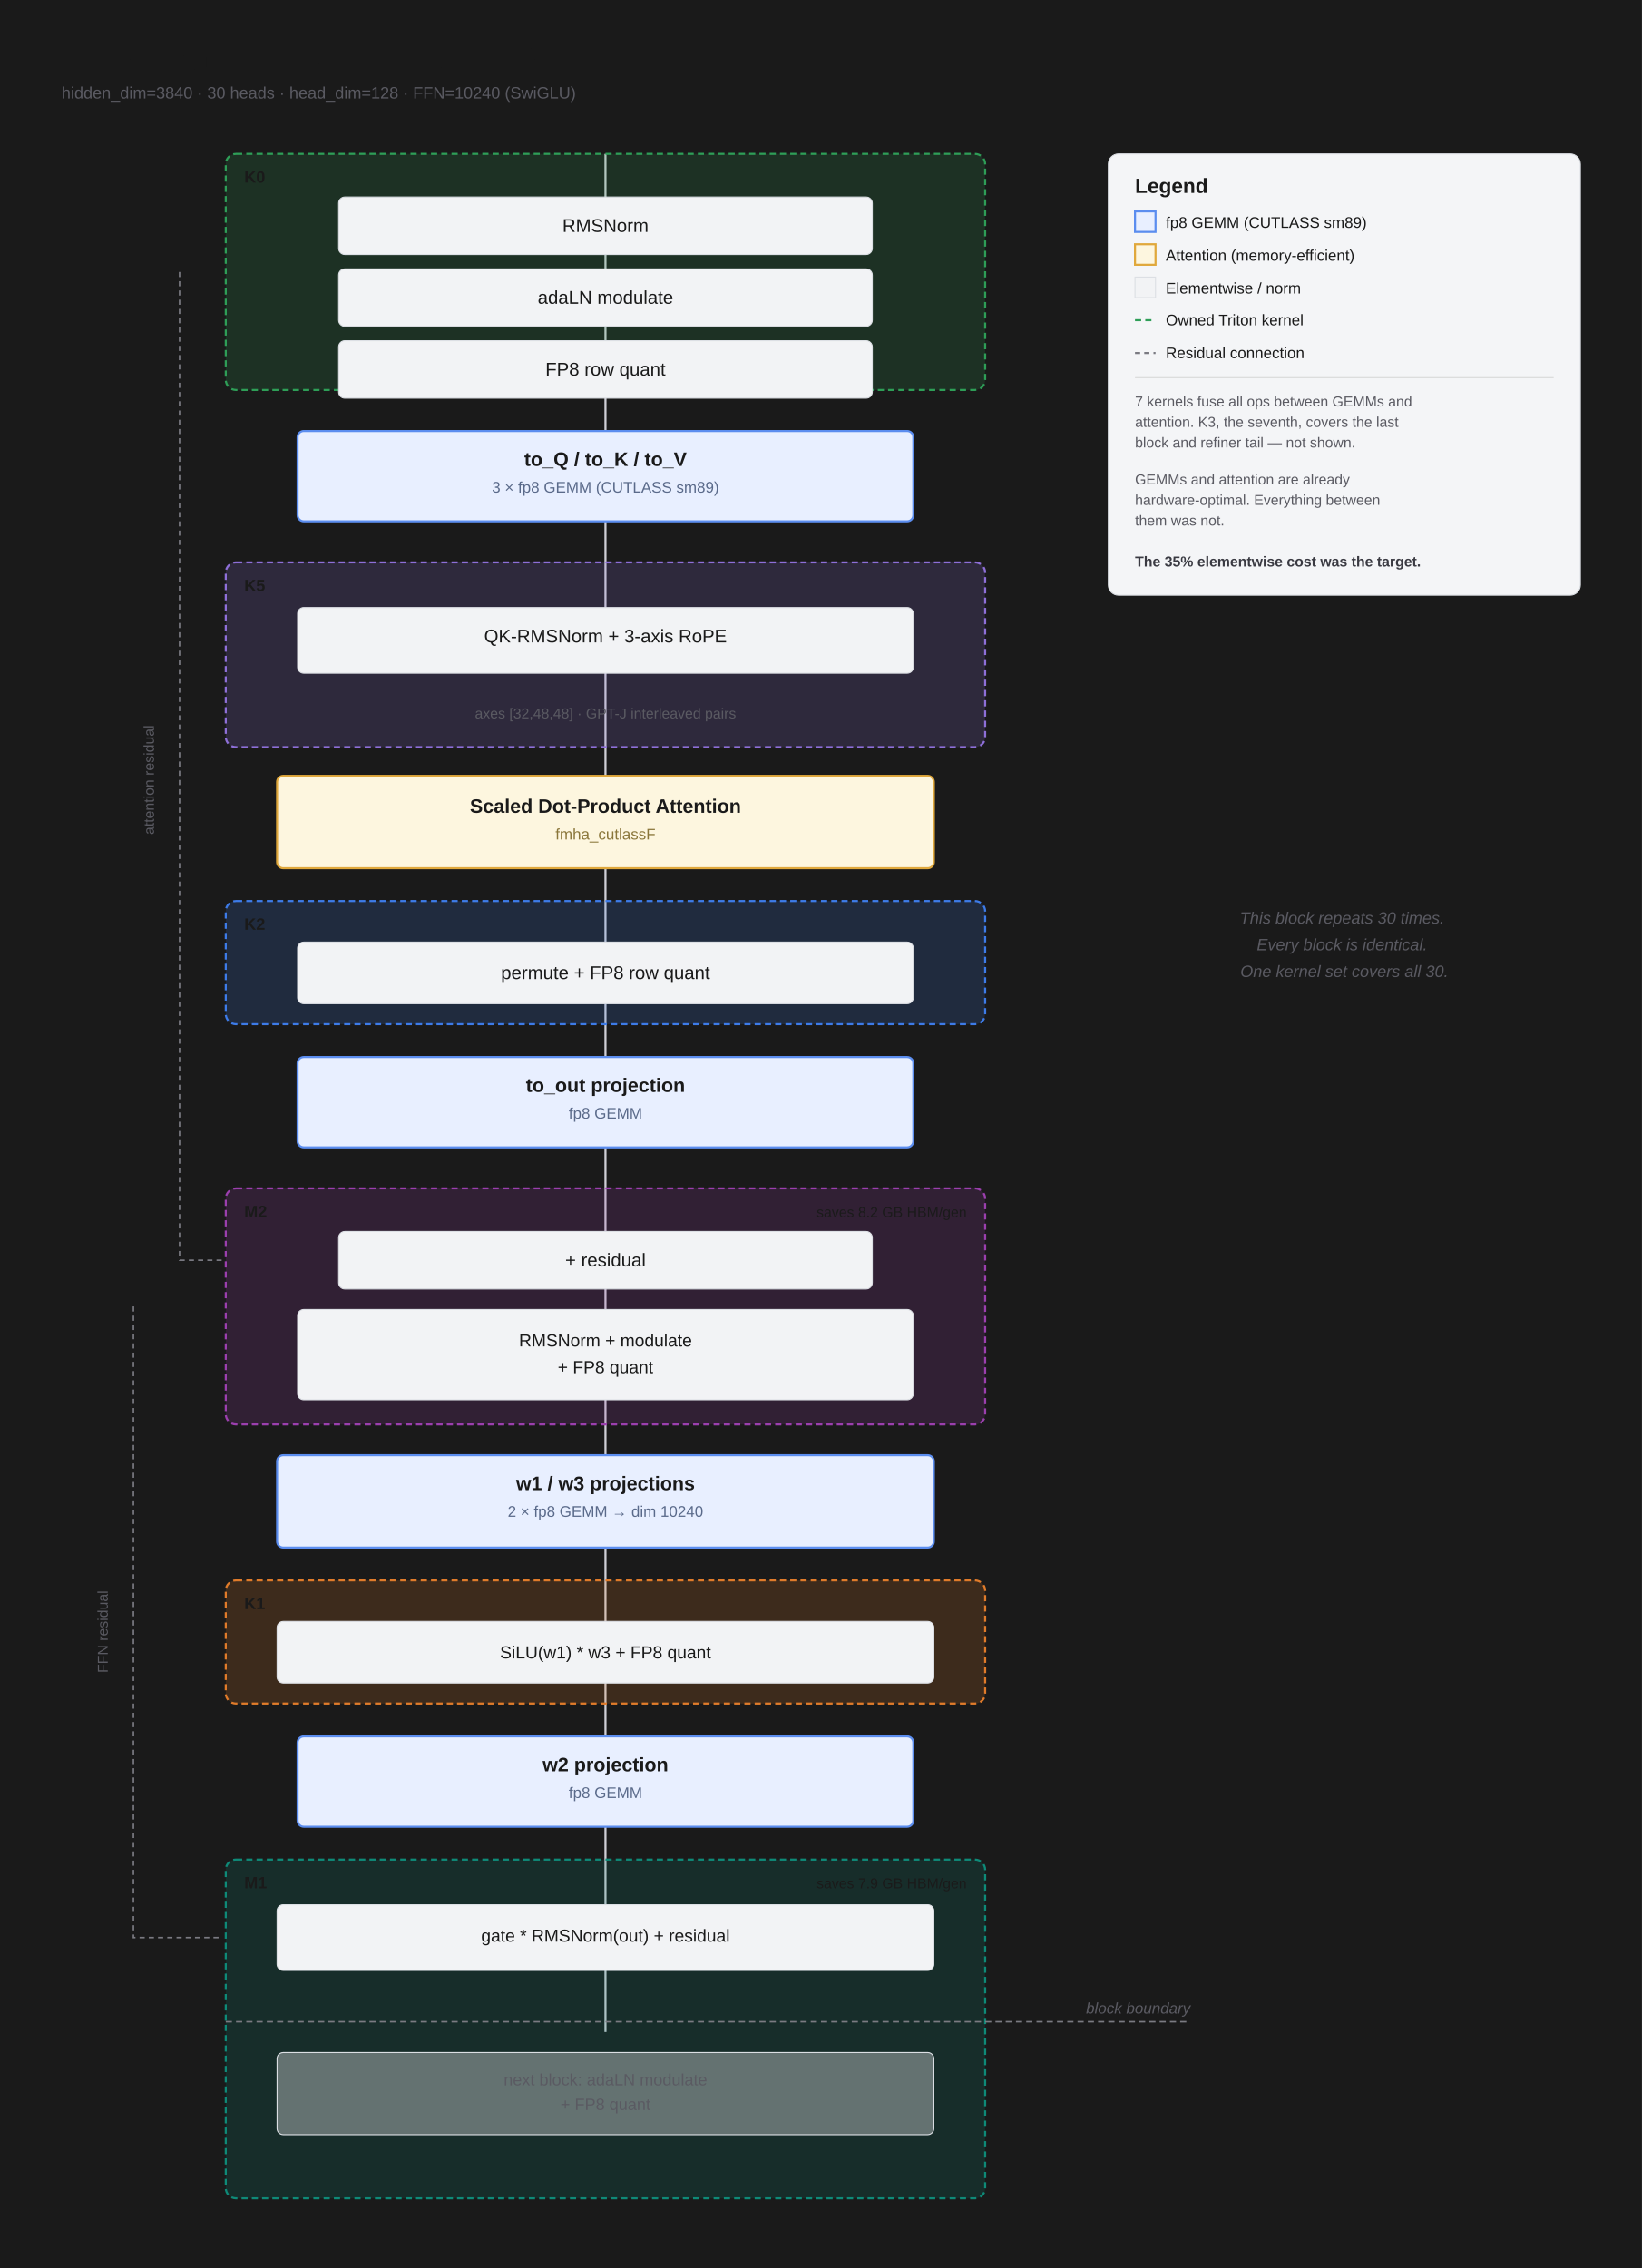
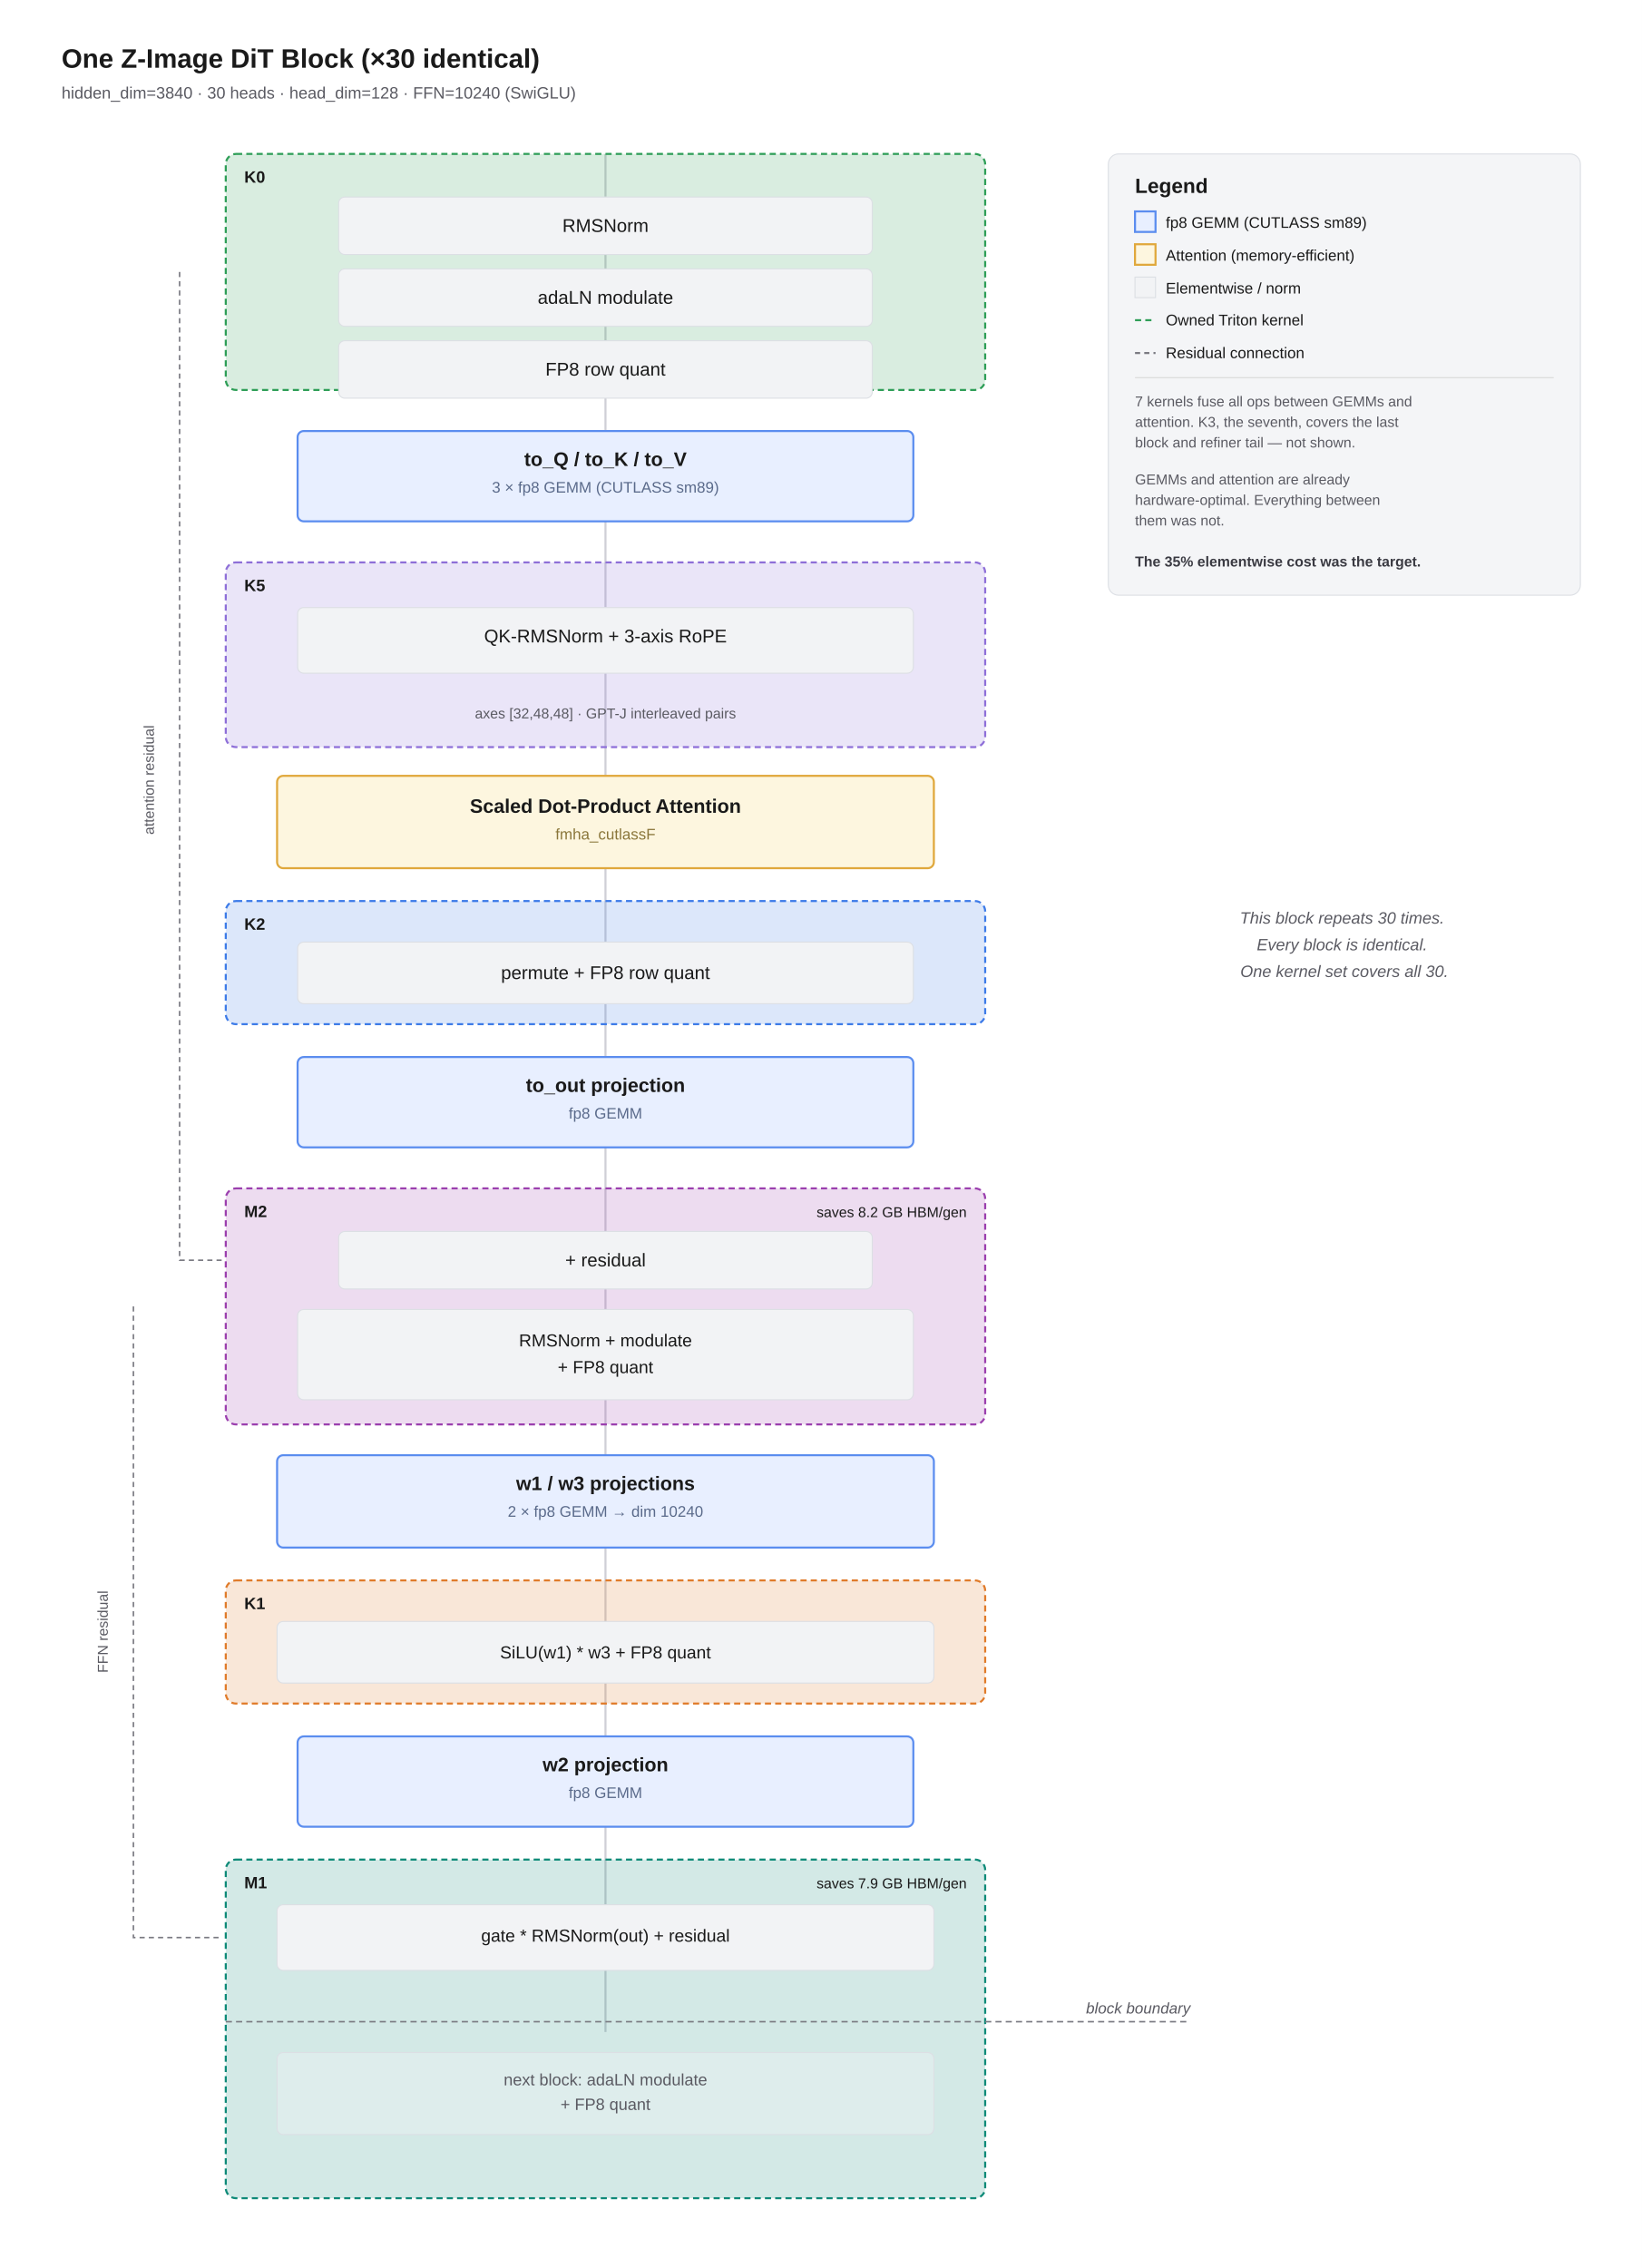
<svg xmlns="http://www.w3.org/2000/svg" viewBox="0 0 1600 2210" font-family="Helvetica Neue, Arial, sans-serif">
-   <rect x="0" y="0" width="1600" height="2210" fill="#1a1a1a" />
+   <rect x="0" y="0" width="1600" height="2210" fill="#ffffff" />
  <text x="60" y="66" fill="#1a1a1a" font-size="26" font-weight="bold">One Z-Image DiT Block (×30 identical)</text>
  <text x="60" y="96" fill="#5a5a62" font-size="16">hidden_dim=3840 · 30 heads · head_dim=128 · FFN=10240 (SwiGLU)</text>
  <line x1="590" y1="150" x2="590" y2="1980" stroke="#cfcfd6" stroke-width="2" />
  <rect x="220" y="150" width="740" height="230" rx="10" fill="#2e9e57" fill-opacity="0.18" stroke="#2e9e57" stroke-width="2" stroke-dasharray="6 4" />
  <text x="238" y="178" fill="#1a1a1a" font-size="16" font-weight="bold">K0</text>
  <rect x="330" y="192" width="520" height="56" rx="6" fill="#f2f3f5" stroke="#dcdfe4" stroke-width="1" />
  <text x="590" y="226" fill="#1a1a1a" font-size="18" text-anchor="middle">RMSNorm</text>
  <rect x="330" y="262" width="520" height="56" rx="6" fill="#f2f3f5" stroke="#dcdfe4" stroke-width="1" />
  <text x="590" y="296" fill="#1a1a1a" font-size="18" text-anchor="middle">adaLN modulate</text>
  <rect x="330" y="332" width="520" height="56" rx="6" fill="#f2f3f5" stroke="#dcdfe4" stroke-width="1" />
  <text x="590" y="366" fill="#1a1a1a" font-size="18" text-anchor="middle">FP8 row quant</text>
  <rect x="290" y="420" width="600" height="88" rx="6" fill="#e8efff" stroke="#5b8def" stroke-width="2" />
  <text x="590" y="454" fill="#1a1a1a" font-size="19" text-anchor="middle" font-weight="bold">to_Q / to_K / to_V</text>
  <text x="590" y="480" fill="#5a6a8a" font-size="15" text-anchor="middle">3 × fp8 GEMM (CUTLASS sm89)</text>
  <rect x="220" y="548" width="740" height="180" rx="10" fill="#8e6fd8" fill-opacity="0.18" stroke="#8e6fd8" stroke-width="2" stroke-dasharray="6 4" />
  <text x="238" y="576" fill="#1a1a1a" font-size="16" font-weight="bold">K5</text>
  <rect x="290" y="592" width="600" height="64" rx="6" fill="#f2f3f5" stroke="#dcdfe4" stroke-width="1" />
  <text x="590" y="626" fill="#1a1a1a" font-size="18" text-anchor="middle">QK-RMSNorm + 3-axis RoPE</text>
  <text x="590" y="700" fill="#5a5a62" font-size="14" text-anchor="middle">axes [32,48,48] · GPT-J interleaved pairs</text>
  <rect x="270" y="756" width="640" height="90" rx="6" fill="#fdf6df" stroke="#e0a83c" stroke-width="2" />
  <text x="590" y="792" fill="#1a1a1a" font-size="19" text-anchor="middle" font-weight="bold">Scaled Dot-Product Attention</text>
  <text x="590" y="818" fill="#8a763a" font-size="15" text-anchor="middle">fmha_cutlassF</text>
  <rect x="220" y="878" width="740" height="120" rx="10" fill="#3d7be8" fill-opacity="0.18" stroke="#3d7be8" stroke-width="2" stroke-dasharray="6 4" />
  <text x="238" y="906" fill="#1a1a1a" font-size="16" font-weight="bold">K2</text>
  <rect x="290" y="918" width="600" height="60" rx="6" fill="#f2f3f5" stroke="#dcdfe4" stroke-width="1" />
  <text x="590" y="954" fill="#1a1a1a" font-size="18" text-anchor="middle">permute + FP8 row quant</text>
  <rect x="290" y="1030" width="600" height="88" rx="6" fill="#e8efff" stroke="#5b8def" stroke-width="2" />
  <text x="590" y="1064" fill="#1a1a1a" font-size="19" text-anchor="middle" font-weight="bold">to_out projection</text>
  <text x="590" y="1090" fill="#5a6a8a" font-size="15" text-anchor="middle">fp8 GEMM</text>
  <rect x="220" y="1158" width="740" height="230" rx="10" fill="#9b3fae" fill-opacity="0.18" stroke="#9b3fae" stroke-width="2" stroke-dasharray="6 4" />
  <text x="238" y="1186" fill="#1a1a1a" font-size="16" font-weight="bold">M2</text>
  <text x="942" y="1186" fill="#1a1a1a" font-size="14" text-anchor="end">saves 8.2 GB HBM/gen</text>
  <rect x="330" y="1200" width="520" height="56" rx="6" fill="#f2f3f5" stroke="#dcdfe4" stroke-width="1" />
  <text x="590" y="1234" fill="#1a1a1a" font-size="18" text-anchor="middle">+ residual</text>
  <rect x="290" y="1276" width="600" height="88" rx="6" fill="#f2f3f5" stroke="#dcdfe4" stroke-width="1" />
  <text x="590" y="1312" fill="#1a1a1a" font-size="17" text-anchor="middle">RMSNorm + modulate</text>
  <text x="590" y="1338" fill="#1a1a1a" font-size="17" text-anchor="middle">+ FP8 quant</text>
  <rect x="270" y="1418" width="640" height="90" rx="6" fill="#e8efff" stroke="#5b8def" stroke-width="2" />
  <text x="590" y="1452" fill="#1a1a1a" font-size="19" text-anchor="middle" font-weight="bold">w1 / w3 projections</text>
  <text x="590" y="1478" fill="#5a6a8a" font-size="15" text-anchor="middle">2 × fp8 GEMM → dim 10240</text>
  <rect x="220" y="1540" width="740" height="120" rx="10" fill="#e07b2a" fill-opacity="0.18" stroke="#e07b2a" stroke-width="2" stroke-dasharray="6 4" />
  <text x="238" y="1568" fill="#1a1a1a" font-size="16" font-weight="bold">K1</text>
  <rect x="270" y="1580" width="640" height="60" rx="6" fill="#f2f3f5" stroke="#dcdfe4" stroke-width="1" />
  <text x="590" y="1616" fill="#1a1a1a" font-size="17" text-anchor="middle">SiLU(w1) * w3 + FP8 quant</text>
  <rect x="290" y="1692" width="600" height="88" rx="6" fill="#e8efff" stroke="#5b8def" stroke-width="2" />
  <text x="590" y="1726" fill="#1a1a1a" font-size="19" text-anchor="middle" font-weight="bold">w2 projection</text>
  <text x="590" y="1752" fill="#5a6a8a" font-size="15" text-anchor="middle">fp8 GEMM</text>
  <rect x="220" y="1812" width="740" height="330" rx="10" fill="#0e8a78" fill-opacity="0.18" stroke="#0e8a78" stroke-width="2" stroke-dasharray="6 4" />
  <text x="238" y="1840" fill="#1a1a1a" font-size="16" font-weight="bold">M1</text>
  <text x="942" y="1840" fill="#1a1a1a" font-size="14" text-anchor="end">saves 7.9 GB HBM/gen</text>
  <rect x="270" y="1856" width="640" height="64" rx="6" fill="#f2f3f5" stroke="#dcdfe4" stroke-width="1" />
  <text x="590" y="1892" fill="#1a1a1a" font-size="17" text-anchor="middle">gate * RMSNorm(out) + residual</text>
  <line x1="220" y1="1970" x2="1160" y2="1970" stroke="#7a7a82" stroke-width="1.5" stroke-dasharray="6 4" />
  <text x="1160" y="1962" fill="#5a5a62" font-size="15" font-style="italic" text-anchor="end">block boundary</text>
  <rect x="270" y="2000" width="640" height="80" rx="6" fill="#f2f3f5" stroke="#dcdfe4" stroke-width="1" fill-opacity="0.35" />
  <text x="590" y="2032" fill="#5a5a62" font-size="16" text-anchor="middle">next block: adaLN modulate</text>
  <text x="590" y="2056" fill="#5a5a62" font-size="16" text-anchor="middle">+ FP8 quant</text>
  <path d="M 175 265 L 175 1228 L 216 1228" fill="none" stroke="#7a7a82" stroke-width="1.5" stroke-dasharray="5 4" />
  <g transform="translate(150,760) rotate(-90)">
    <text x="0" y="0" fill="#5a5a62" font-size="14" text-anchor="middle">attention residual</text>
  </g>
  <path d="M 130 1273 L 130 1888 L 216 1888" fill="none" stroke="#7a7a82" stroke-width="1.5" stroke-dasharray="5 4" />
  <g transform="translate(105,1590) rotate(-90)">
    <text x="0" y="0" fill="#5a5a62" font-size="14" text-anchor="middle">FFN residual</text>
  </g>
  <rect x="1080" y="150" width="460" height="430" rx="10" fill="#f4f5f7" stroke="#dcdfe4" stroke-width="1" />
  <text x="1106" y="188" fill="#1a1a1a" font-size="20" font-weight="bold">Legend</text>
  <rect x="1106" y="206" width="20" height="20" fill="#e8efff" stroke="#5b8def" stroke-width="2" />
  <text x="1136" y="222" fill="#1a1a1a" font-size="15">fp8 GEMM (CUTLASS sm89)</text>
  <rect x="1106" y="238" width="20" height="20" fill="#fdf6df" stroke="#e0a83c" stroke-width="2" />
  <text x="1136" y="254" fill="#1a1a1a" font-size="15">Attention (memory-efficient)</text>
  <rect x="1106" y="270" width="20" height="20" fill="#f2f3f5" stroke="#dcdfe4" stroke-width="1" />
  <text x="1136" y="286" fill="#1a1a1a" font-size="15">Elementwise / norm</text>
  <line x1="1106" y1="312" x2="1126" y2="312" stroke="#2e9e57" stroke-width="2" stroke-dasharray="6 4" />
  <text x="1136" y="317" fill="#1a1a1a" font-size="15">Owned Triton kernel</text>
  <line x1="1106" y1="344" x2="1126" y2="344" stroke="#7a7a82" stroke-width="2" stroke-dasharray="5 4" />
  <text x="1136" y="349" fill="#1a1a1a" font-size="15">Residual connection</text>
  <line x1="1106" y1="368" x2="1514" y2="368" stroke="#d8d8d8" stroke-width="1" />
  <text x="1106" y="396" fill="#5a5a62" font-size="14">
    <tspan x="1106" dy="0">7 kernels fuse all ops between GEMMs and</tspan>
    <tspan x="1106" dy="20">attention. K3, the seventh, covers the last</tspan>
    <tspan x="1106" dy="20">block and refiner tail — not shown.</tspan>
  </text>
  <text x="1106" y="472" fill="#5a5a62" font-size="14">
    <tspan x="1106" dy="0">GEMMs and attention are already</tspan>
    <tspan x="1106" dy="20">hardware-optimal. Everything between</tspan>
    <tspan x="1106" dy="20">them was not.</tspan>
  </text>
  <text x="1106" y="552" fill="#3a3a42" font-size="14" font-weight="bold">
    <tspan x="1106" dy="0">The 35% elementwise cost was the target.</tspan>
  </text>
  <text x="1310" y="900" fill="#5a5a62" font-size="16" font-style="italic" text-anchor="middle">
    <tspan x="1310" dy="0">This block repeats 30 times.</tspan>
    <tspan x="1310" dy="26">Every block is identical.</tspan>
    <tspan x="1310" dy="26">One kernel set covers all 30.</tspan>
  </text>
</svg>
